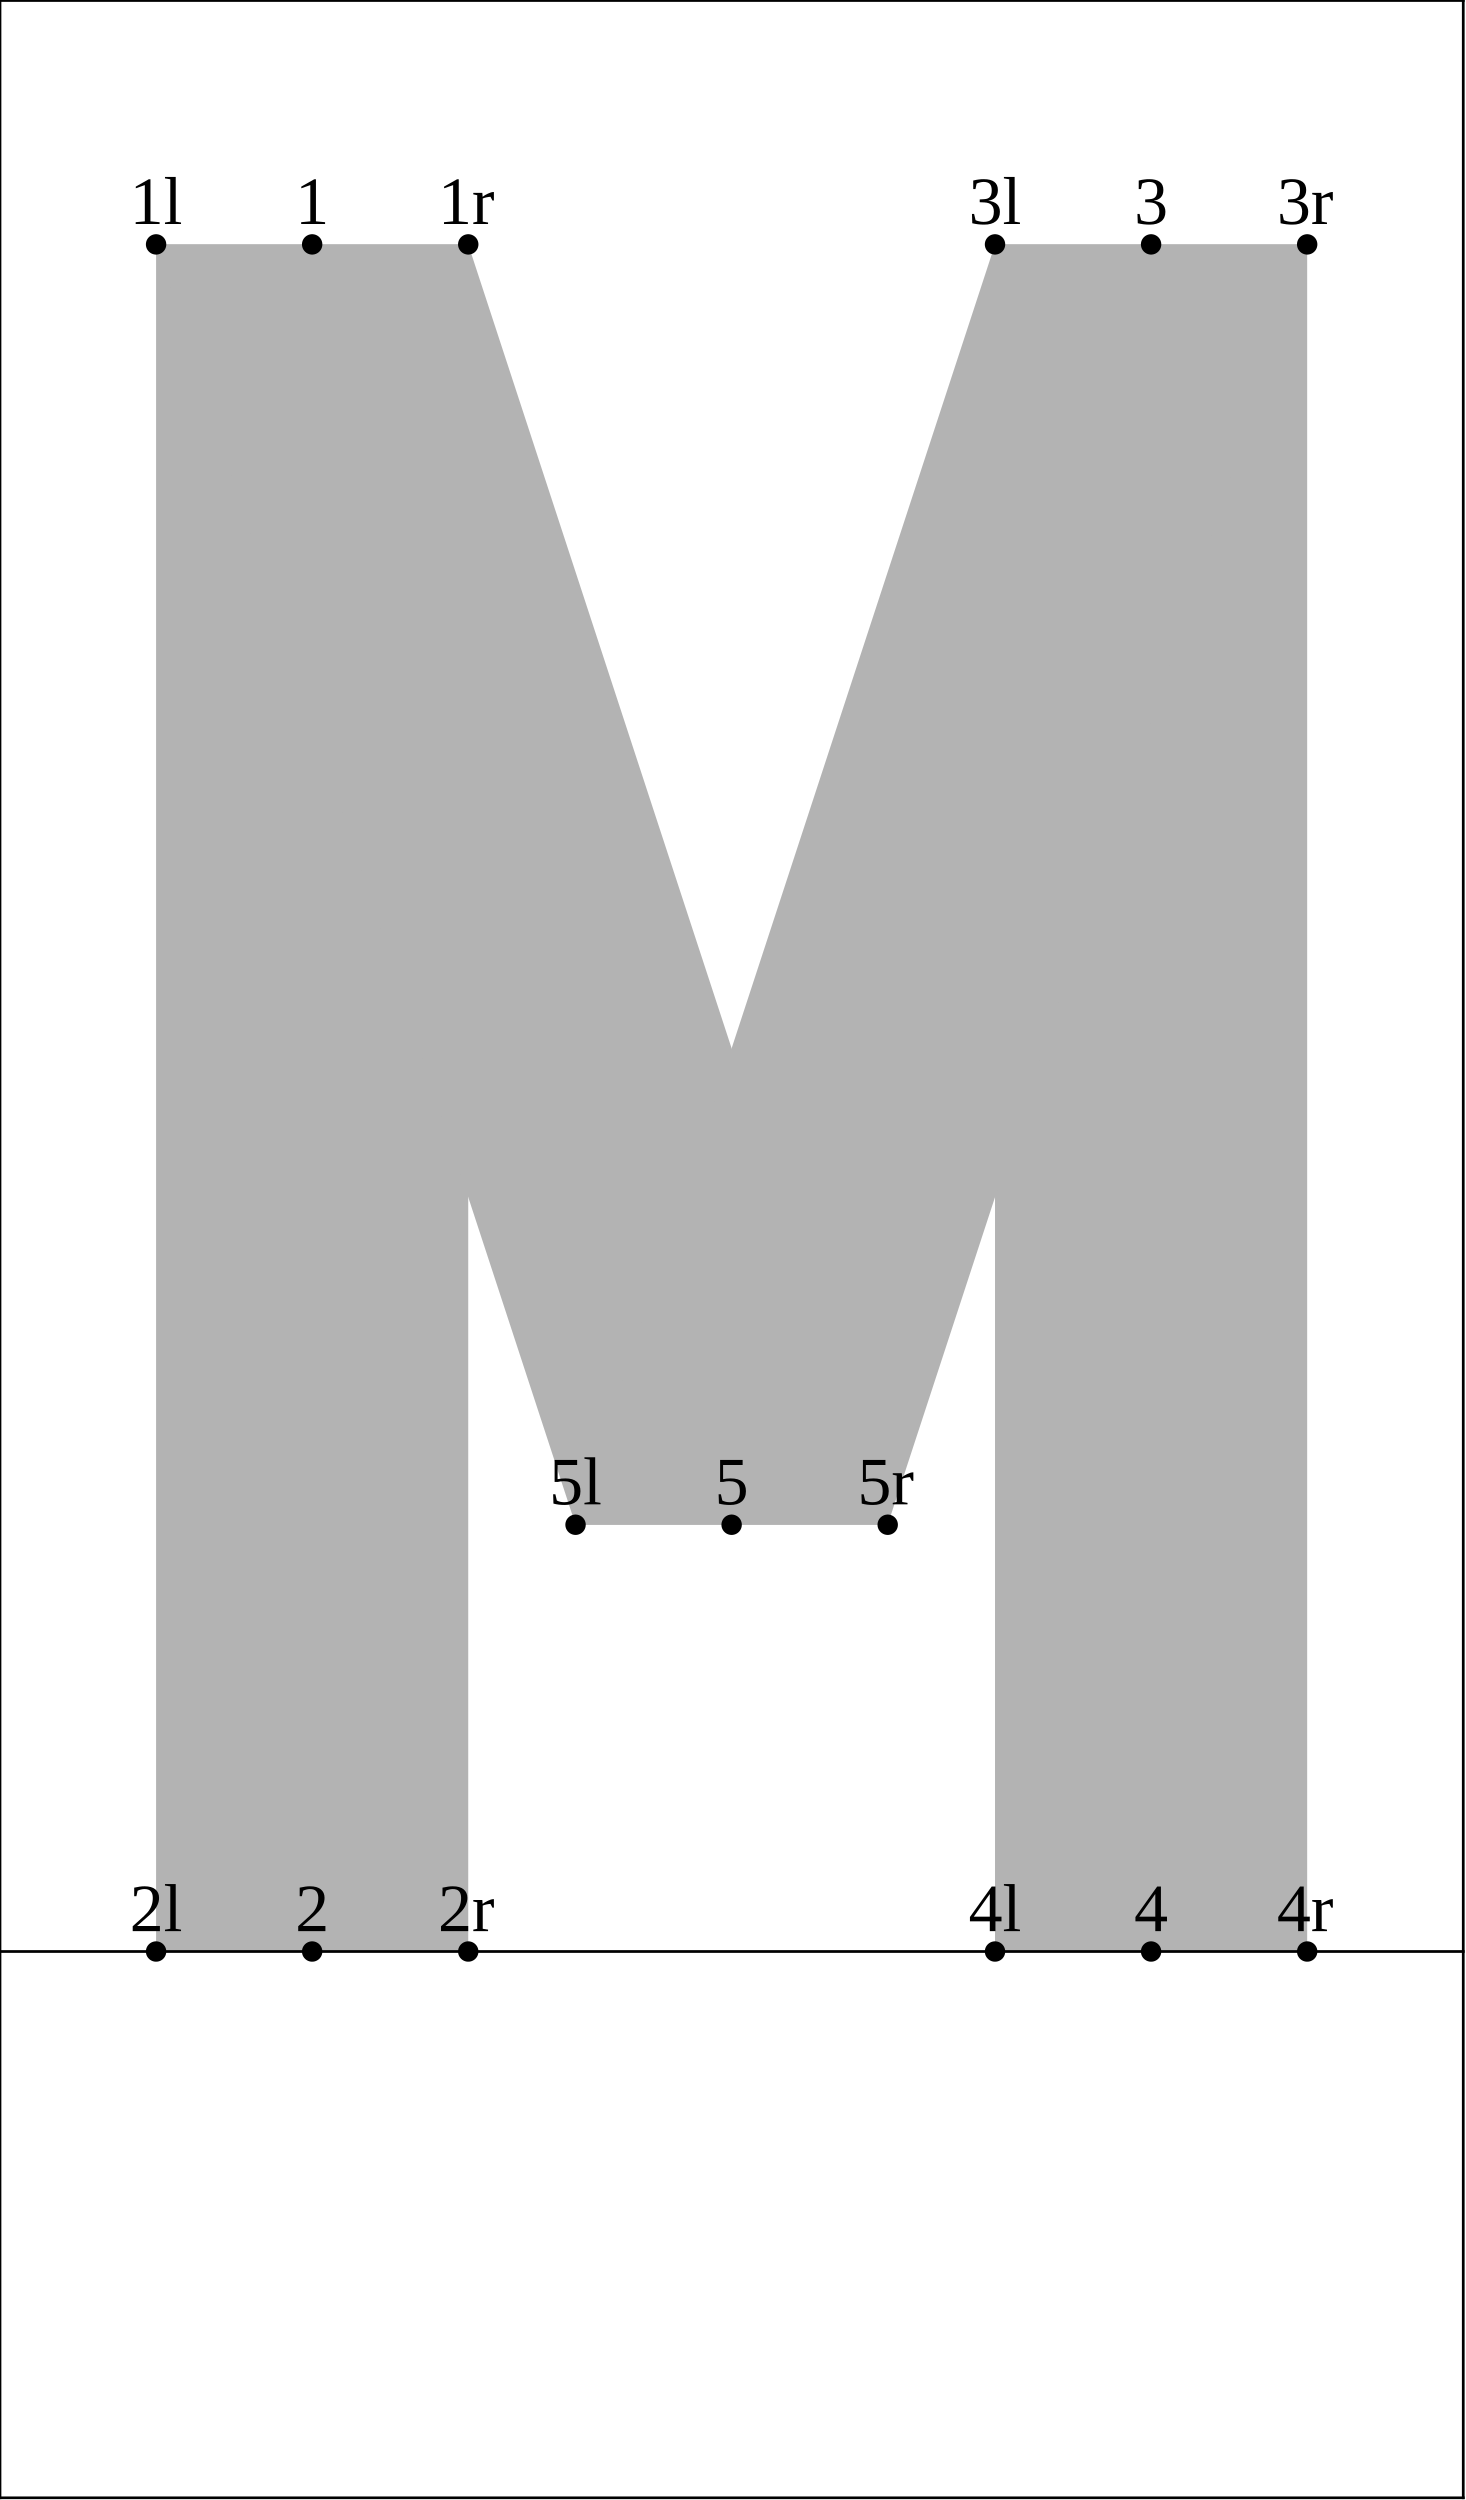
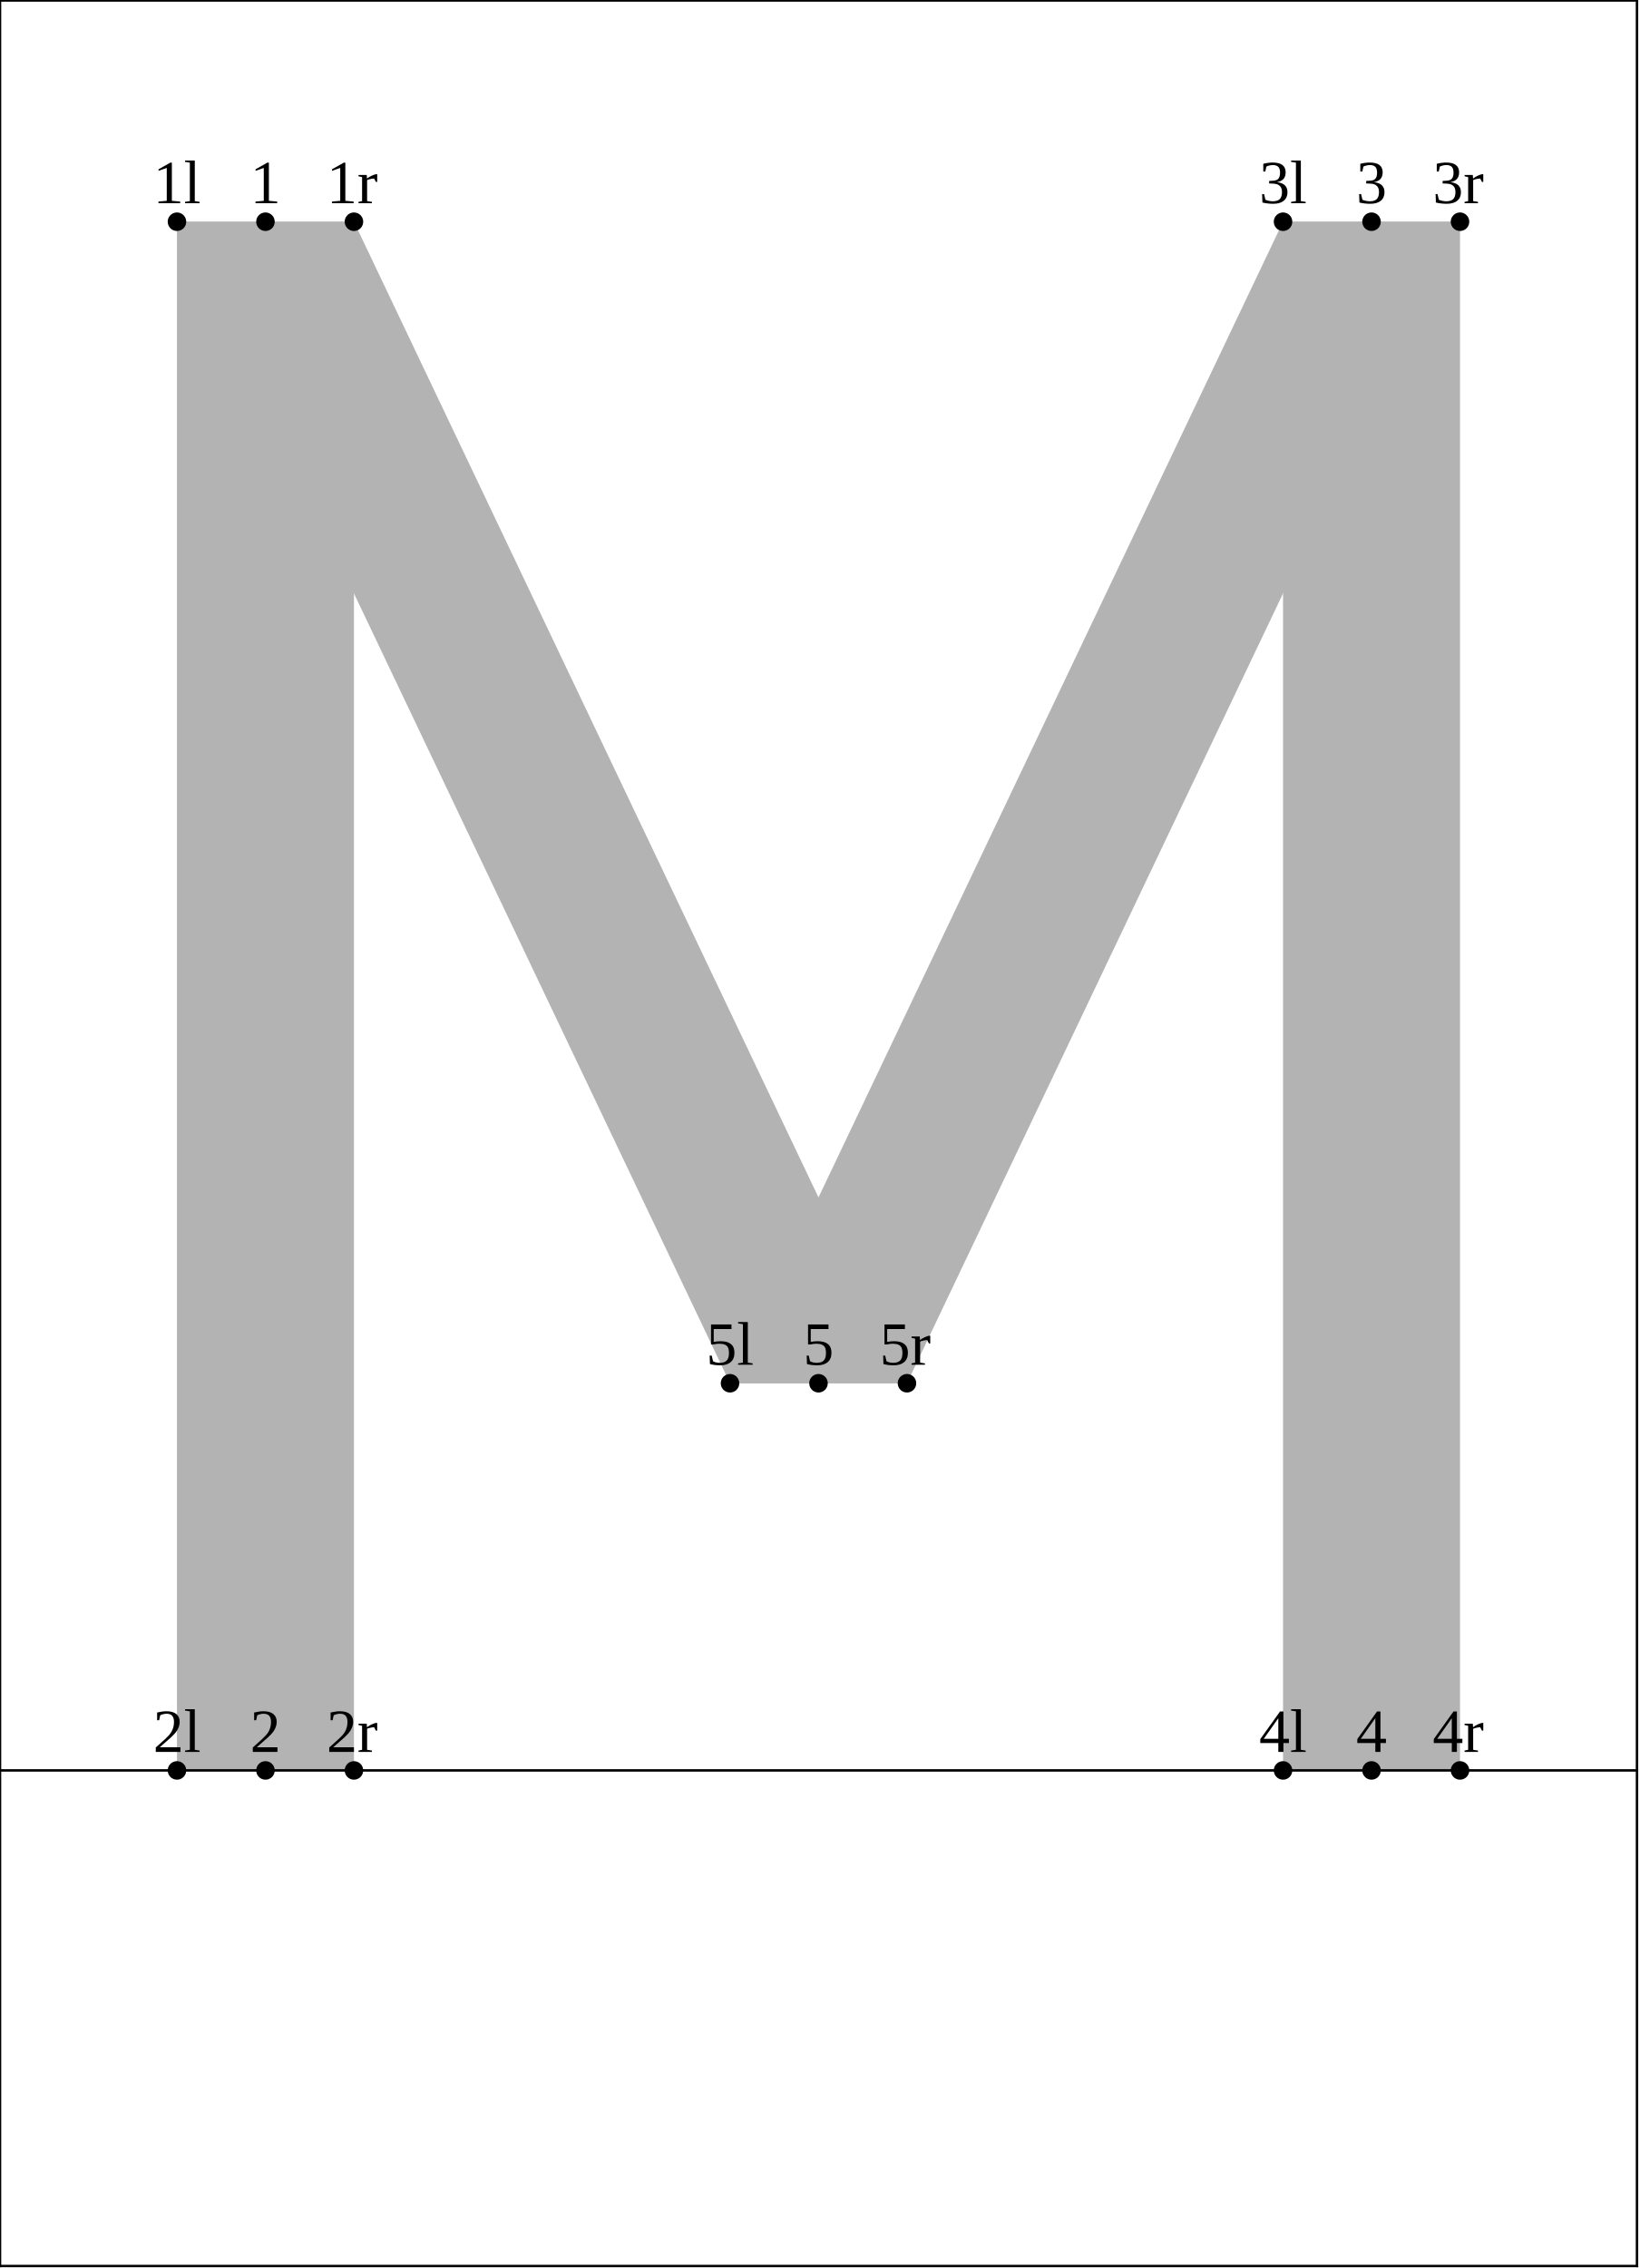
- <svg xmlns="http://www.w3.org/2000/svg" version="1.1" width="215.593" height="367.662" viewBox="0 0 215.593 367.662">
-   <path d="M22.954 35.942L22.954 287L68.862 287L68.862 35.942Z" style="fill: rgb(70%,70%,70%);stroke: none;" />
-   <path d="M146.331 35.942L146.331 287L192.239 287L192.239 35.942Z" style="fill: rgb(70%,70%,70%);stroke: none;" />
-   <path d="M22.954 35.942L84.642 224.236L130.55 224.236L68.862 35.942Z" style="fill: rgb(70%,70%,70%);stroke: none;" />
-   <path d="M146.331 35.942L84.642 224.236L130.55 224.236L192.239 35.942Z" style="fill: rgb(70%,70%,70%);stroke: none;" />
-   <g transform="translate(19.07947 32.94206)" style="fill: rgb(0%,0%,0%);">
+ <svg xmlns="http://www.w3.org/2000/svg" version="1.1" width="265.804" height="367.662" viewBox="0 0 265.804 367.662">
+   <path d="M28.692 35.942L28.692 287L57.385 287L57.385 35.942Z" style="fill: rgb(70%,70%,70%);stroke: none;" />
+   <path d="M208.019 35.942L208.019 287L236.711 287L236.711 35.942Z" style="fill: rgb(70%,70%,70%);stroke: none;" />
+   <path d="M28.692 35.942L118.356 224.236L147.048 224.236L57.385 35.942Z" style="fill: rgb(70%,70%,70%);stroke: none;" />
+   <path d="M208.019 35.942L118.356 224.236L147.048 224.236L236.711 35.942Z" style="fill: rgb(70%,70%,70%);stroke: none;" />
+   <g transform="translate(24.81805 32.94206)" style="fill: rgb(0%,0%,0%);">
    <text font-size="9.963">1l</text>
  </g>
-   <path d="M22.954 35.942l0 0" style="stroke:rgb(0%,0%,0%); stroke-width: 3;stroke-linecap: round;stroke-linejoin: round;stroke-miterlimit: 10;fill: none;" />
-   <g transform="translate(19.07947 284)" style="fill: rgb(0%,0%,0%);">
+   <path d="M28.692 35.942l0 0" style="stroke:rgb(0%,0%,0%); stroke-width: 3;stroke-linecap: round;stroke-linejoin: round;stroke-miterlimit: 10;fill: none;" />
+   <g transform="translate(24.81805 284)" style="fill: rgb(0%,0%,0%);">
    <text font-size="9.963">2l</text>
  </g>
-   <path d="M22.954 287l0 0" style="stroke:rgb(0%,0%,0%); stroke-width: 3;stroke-linecap: round;stroke-linejoin: round;stroke-miterlimit: 10;fill: none;" />
-   <g transform="translate(142.4566 32.94206)" style="fill: rgb(0%,0%,0%);">
+   <path d="M28.692 287l0 0" style="stroke:rgb(0%,0%,0%); stroke-width: 3;stroke-linecap: round;stroke-linejoin: round;stroke-miterlimit: 10;fill: none;" />
+   <g transform="translate(204.1446 32.94206)" style="fill: rgb(0%,0%,0%);">
    <text font-size="9.963">3l</text>
  </g>
-   <path d="M146.331 35.942l0 0" style="stroke:rgb(0%,0%,0%); stroke-width: 3;stroke-linecap: round;stroke-linejoin: round;stroke-miterlimit: 10;fill: none;" />
-   <g transform="translate(142.4566 284)" style="fill: rgb(0%,0%,0%);">
+   <path d="M208.019 35.942l0 0" style="stroke:rgb(0%,0%,0%); stroke-width: 3;stroke-linecap: round;stroke-linejoin: round;stroke-miterlimit: 10;fill: none;" />
+   <g transform="translate(204.1446 284)" style="fill: rgb(0%,0%,0%);">
    <text font-size="9.963">4l</text>
  </g>
-   <path d="M146.331 287l0 0" style="stroke:rgb(0%,0%,0%); stroke-width: 3;stroke-linecap: round;stroke-linejoin: round;stroke-miterlimit: 10;fill: none;" />
-   <g transform="translate(80.76802 221.2355)" style="fill: rgb(0%,0%,0%);">
+   <path d="M208.019 287l0 0" style="stroke:rgb(0%,0%,0%); stroke-width: 3;stroke-linecap: round;stroke-linejoin: round;stroke-miterlimit: 10;fill: none;" />
+   <g transform="translate(114.4813 221.2355)" style="fill: rgb(0%,0%,0%);">
    <text font-size="9.963">5l</text>
  </g>
-   <path d="M84.642 224.236l0 0" style="stroke:rgb(0%,0%,0%); stroke-width: 3;stroke-linecap: round;stroke-linejoin: round;stroke-miterlimit: 10;fill: none;" />
-   <g transform="translate(43.41701 32.94206)" style="fill: rgb(0%,0%,0%);">
+   <path d="M118.356 224.236l0 0" style="stroke:rgb(0%,0%,0%); stroke-width: 3;stroke-linecap: round;stroke-linejoin: round;stroke-miterlimit: 10;fill: none;" />
+   <g transform="translate(40.54797 32.94206)" style="fill: rgb(0%,0%,0%);">
    <text font-size="9.963">1</text>
  </g>
-   <path d="M45.908 35.942l0 0" style="stroke:rgb(0%,0%,0%); stroke-width: 3;stroke-linecap: round;stroke-linejoin: round;stroke-miterlimit: 10;fill: none;" />
-   <g transform="translate(43.41701 284)" style="fill: rgb(0%,0%,0%);">
+   <path d="M43.039 35.942l0 0" style="stroke:rgb(0%,0%,0%); stroke-width: 3;stroke-linecap: round;stroke-linejoin: round;stroke-miterlimit: 10;fill: none;" />
+   <g transform="translate(40.54797 284)" style="fill: rgb(0%,0%,0%);">
    <text font-size="9.963">2</text>
  </g>
-   <path d="M45.908 287l0 0" style="stroke:rgb(0%,0%,0%); stroke-width: 3;stroke-linecap: round;stroke-linejoin: round;stroke-miterlimit: 10;fill: none;" />
-   <g transform="translate(166.7941 32.94206)" style="fill: rgb(0%,0%,0%);">
+   <path d="M43.039 287l0 0" style="stroke:rgb(0%,0%,0%); stroke-width: 3;stroke-linecap: round;stroke-linejoin: round;stroke-miterlimit: 10;fill: none;" />
+   <g transform="translate(219.8745 32.94206)" style="fill: rgb(0%,0%,0%);">
    <text font-size="9.963">3</text>
  </g>
-   <path d="M169.285 35.942l0 0" style="stroke:rgb(0%,0%,0%); stroke-width: 3;stroke-linecap: round;stroke-linejoin: round;stroke-miterlimit: 10;fill: none;" />
-   <g transform="translate(166.7941 284)" style="fill: rgb(0%,0%,0%);">
+   <path d="M222.365 35.942l0 0" style="stroke:rgb(0%,0%,0%); stroke-width: 3;stroke-linecap: round;stroke-linejoin: round;stroke-miterlimit: 10;fill: none;" />
+   <g transform="translate(219.8745 284)" style="fill: rgb(0%,0%,0%);">
    <text font-size="9.963">4</text>
  </g>
-   <path d="M169.285 287l0 0" style="stroke:rgb(0%,0%,0%); stroke-width: 3;stroke-linecap: round;stroke-linejoin: round;stroke-miterlimit: 10;fill: none;" />
-   <g transform="translate(105.1056 221.2355)" style="fill: rgb(0%,0%,0%);">
+   <path d="M222.365 287l0 0" style="stroke:rgb(0%,0%,0%); stroke-width: 3;stroke-linecap: round;stroke-linejoin: round;stroke-miterlimit: 10;fill: none;" />
+   <g transform="translate(130.2113 221.2355)" style="fill: rgb(0%,0%,0%);">
    <text font-size="9.963">5</text>
  </g>
-   <path d="M107.596 224.236l0 0" style="stroke:rgb(0%,0%,0%); stroke-width: 3;stroke-linecap: round;stroke-linejoin: round;stroke-miterlimit: 10;fill: none;" />
-   <g transform="translate(64.41983 32.94206)" style="fill: rgb(0%,0%,0%);">
+   <path d="M132.702 224.236l0 0" style="stroke:rgb(0%,0%,0%); stroke-width: 3;stroke-linecap: round;stroke-linejoin: round;stroke-miterlimit: 10;fill: none;" />
+   <g transform="translate(52.94318 32.94206)" style="fill: rgb(0%,0%,0%);">
    <text font-size="9.963">1r</text>
  </g>
-   <path d="M68.862 35.942l0 0" style="stroke:rgb(0%,0%,0%); stroke-width: 3;stroke-linecap: round;stroke-linejoin: round;stroke-miterlimit: 10;fill: none;" />
-   <g transform="translate(64.41983 284)" style="fill: rgb(0%,0%,0%);">
+   <path d="M57.385 35.942l0 0" style="stroke:rgb(0%,0%,0%); stroke-width: 3;stroke-linecap: round;stroke-linejoin: round;stroke-miterlimit: 10;fill: none;" />
+   <g transform="translate(52.94318 284)" style="fill: rgb(0%,0%,0%);">
    <text font-size="9.963">2r</text>
  </g>
-   <path d="M68.862 287l0 0" style="stroke:rgb(0%,0%,0%); stroke-width: 3;stroke-linecap: round;stroke-linejoin: round;stroke-miterlimit: 10;fill: none;" />
-   <g transform="translate(187.797 32.94206)" style="fill: rgb(0%,0%,0%);">
+   <path d="M57.385 287l0 0" style="stroke:rgb(0%,0%,0%); stroke-width: 3;stroke-linecap: round;stroke-linejoin: round;stroke-miterlimit: 10;fill: none;" />
+   <g transform="translate(232.2697 32.94206)" style="fill: rgb(0%,0%,0%);">
    <text font-size="9.963">3r</text>
  </g>
-   <path d="M192.239 35.942l0 0" style="stroke:rgb(0%,0%,0%); stroke-width: 3;stroke-linecap: round;stroke-linejoin: round;stroke-miterlimit: 10;fill: none;" />
-   <g transform="translate(187.797 284)" style="fill: rgb(0%,0%,0%);">
+   <path d="M236.711 35.942l0 0" style="stroke:rgb(0%,0%,0%); stroke-width: 3;stroke-linecap: round;stroke-linejoin: round;stroke-miterlimit: 10;fill: none;" />
+   <g transform="translate(232.2697 284)" style="fill: rgb(0%,0%,0%);">
    <text font-size="9.963">4r</text>
  </g>
-   <path d="M192.239 287l0 0" style="stroke:rgb(0%,0%,0%); stroke-width: 3;stroke-linecap: round;stroke-linejoin: round;stroke-miterlimit: 10;fill: none;" />
-   <g transform="translate(126.1084 221.2355)" style="fill: rgb(0%,0%,0%);">
+   <path d="M236.711 287l0 0" style="stroke:rgb(0%,0%,0%); stroke-width: 3;stroke-linecap: round;stroke-linejoin: round;stroke-miterlimit: 10;fill: none;" />
+   <g transform="translate(142.6065 221.2355)" style="fill: rgb(0%,0%,0%);">
    <text font-size="9.963">5r</text>
  </g>
-   <path d="M130.55 224.236l0 0" style="stroke:rgb(0%,0%,0%); stroke-width: 3;stroke-linecap: round;stroke-linejoin: round;stroke-miterlimit: 10;fill: none;" />
-   <path d="M0 287L215.193 287" style="stroke:rgb(0%,0%,0%); stroke-width: 0.4;stroke-linecap: square;stroke-linejoin: round;stroke-miterlimit: 10;fill: none;" />
-   <path d="M0 0.077L215.193 0.077" style="stroke:rgb(0%,0%,0%); stroke-width: 0.4;stroke-linecap: square;stroke-linejoin: round;stroke-miterlimit: 10;fill: none;" />
-   <path d="M0 367.339L215.193 367.339" style="stroke:rgb(0%,0%,0%); stroke-width: 0.4;stroke-linecap: square;stroke-linejoin: round;stroke-miterlimit: 10;fill: none;" />
+   <path d="M147.048 224.236l0 0" style="stroke:rgb(0%,0%,0%); stroke-width: 3;stroke-linecap: round;stroke-linejoin: round;stroke-miterlimit: 10;fill: none;" />
+   <path d="M0 287L265.404 287" style="stroke:rgb(0%,0%,0%); stroke-width: 0.4;stroke-linecap: square;stroke-linejoin: round;stroke-miterlimit: 10;fill: none;" />
+   <path d="M0 0.077L265.404 0.077" style="stroke:rgb(0%,0%,0%); stroke-width: 0.4;stroke-linecap: square;stroke-linejoin: round;stroke-miterlimit: 10;fill: none;" />
+   <path d="M0 367.339L265.404 367.339" style="stroke:rgb(0%,0%,0%); stroke-width: 0.4;stroke-linecap: square;stroke-linejoin: round;stroke-miterlimit: 10;fill: none;" />
  <path d="M0 367.339L0 0.077" style="stroke:rgb(0%,0%,0%); stroke-width: 0.4;stroke-linecap: square;stroke-linejoin: round;stroke-miterlimit: 10;fill: none;" />
-   <path d="M215.193 367.339L215.193 0.077" style="stroke:rgb(0%,0%,0%); stroke-width: 0.4;stroke-linecap: square;stroke-linejoin: round;stroke-miterlimit: 10;fill: none;" />
+   <path d="M265.404 367.339L265.404 0.077" style="stroke:rgb(0%,0%,0%); stroke-width: 0.4;stroke-linecap: square;stroke-linejoin: round;stroke-miterlimit: 10;fill: none;" />
</svg>
